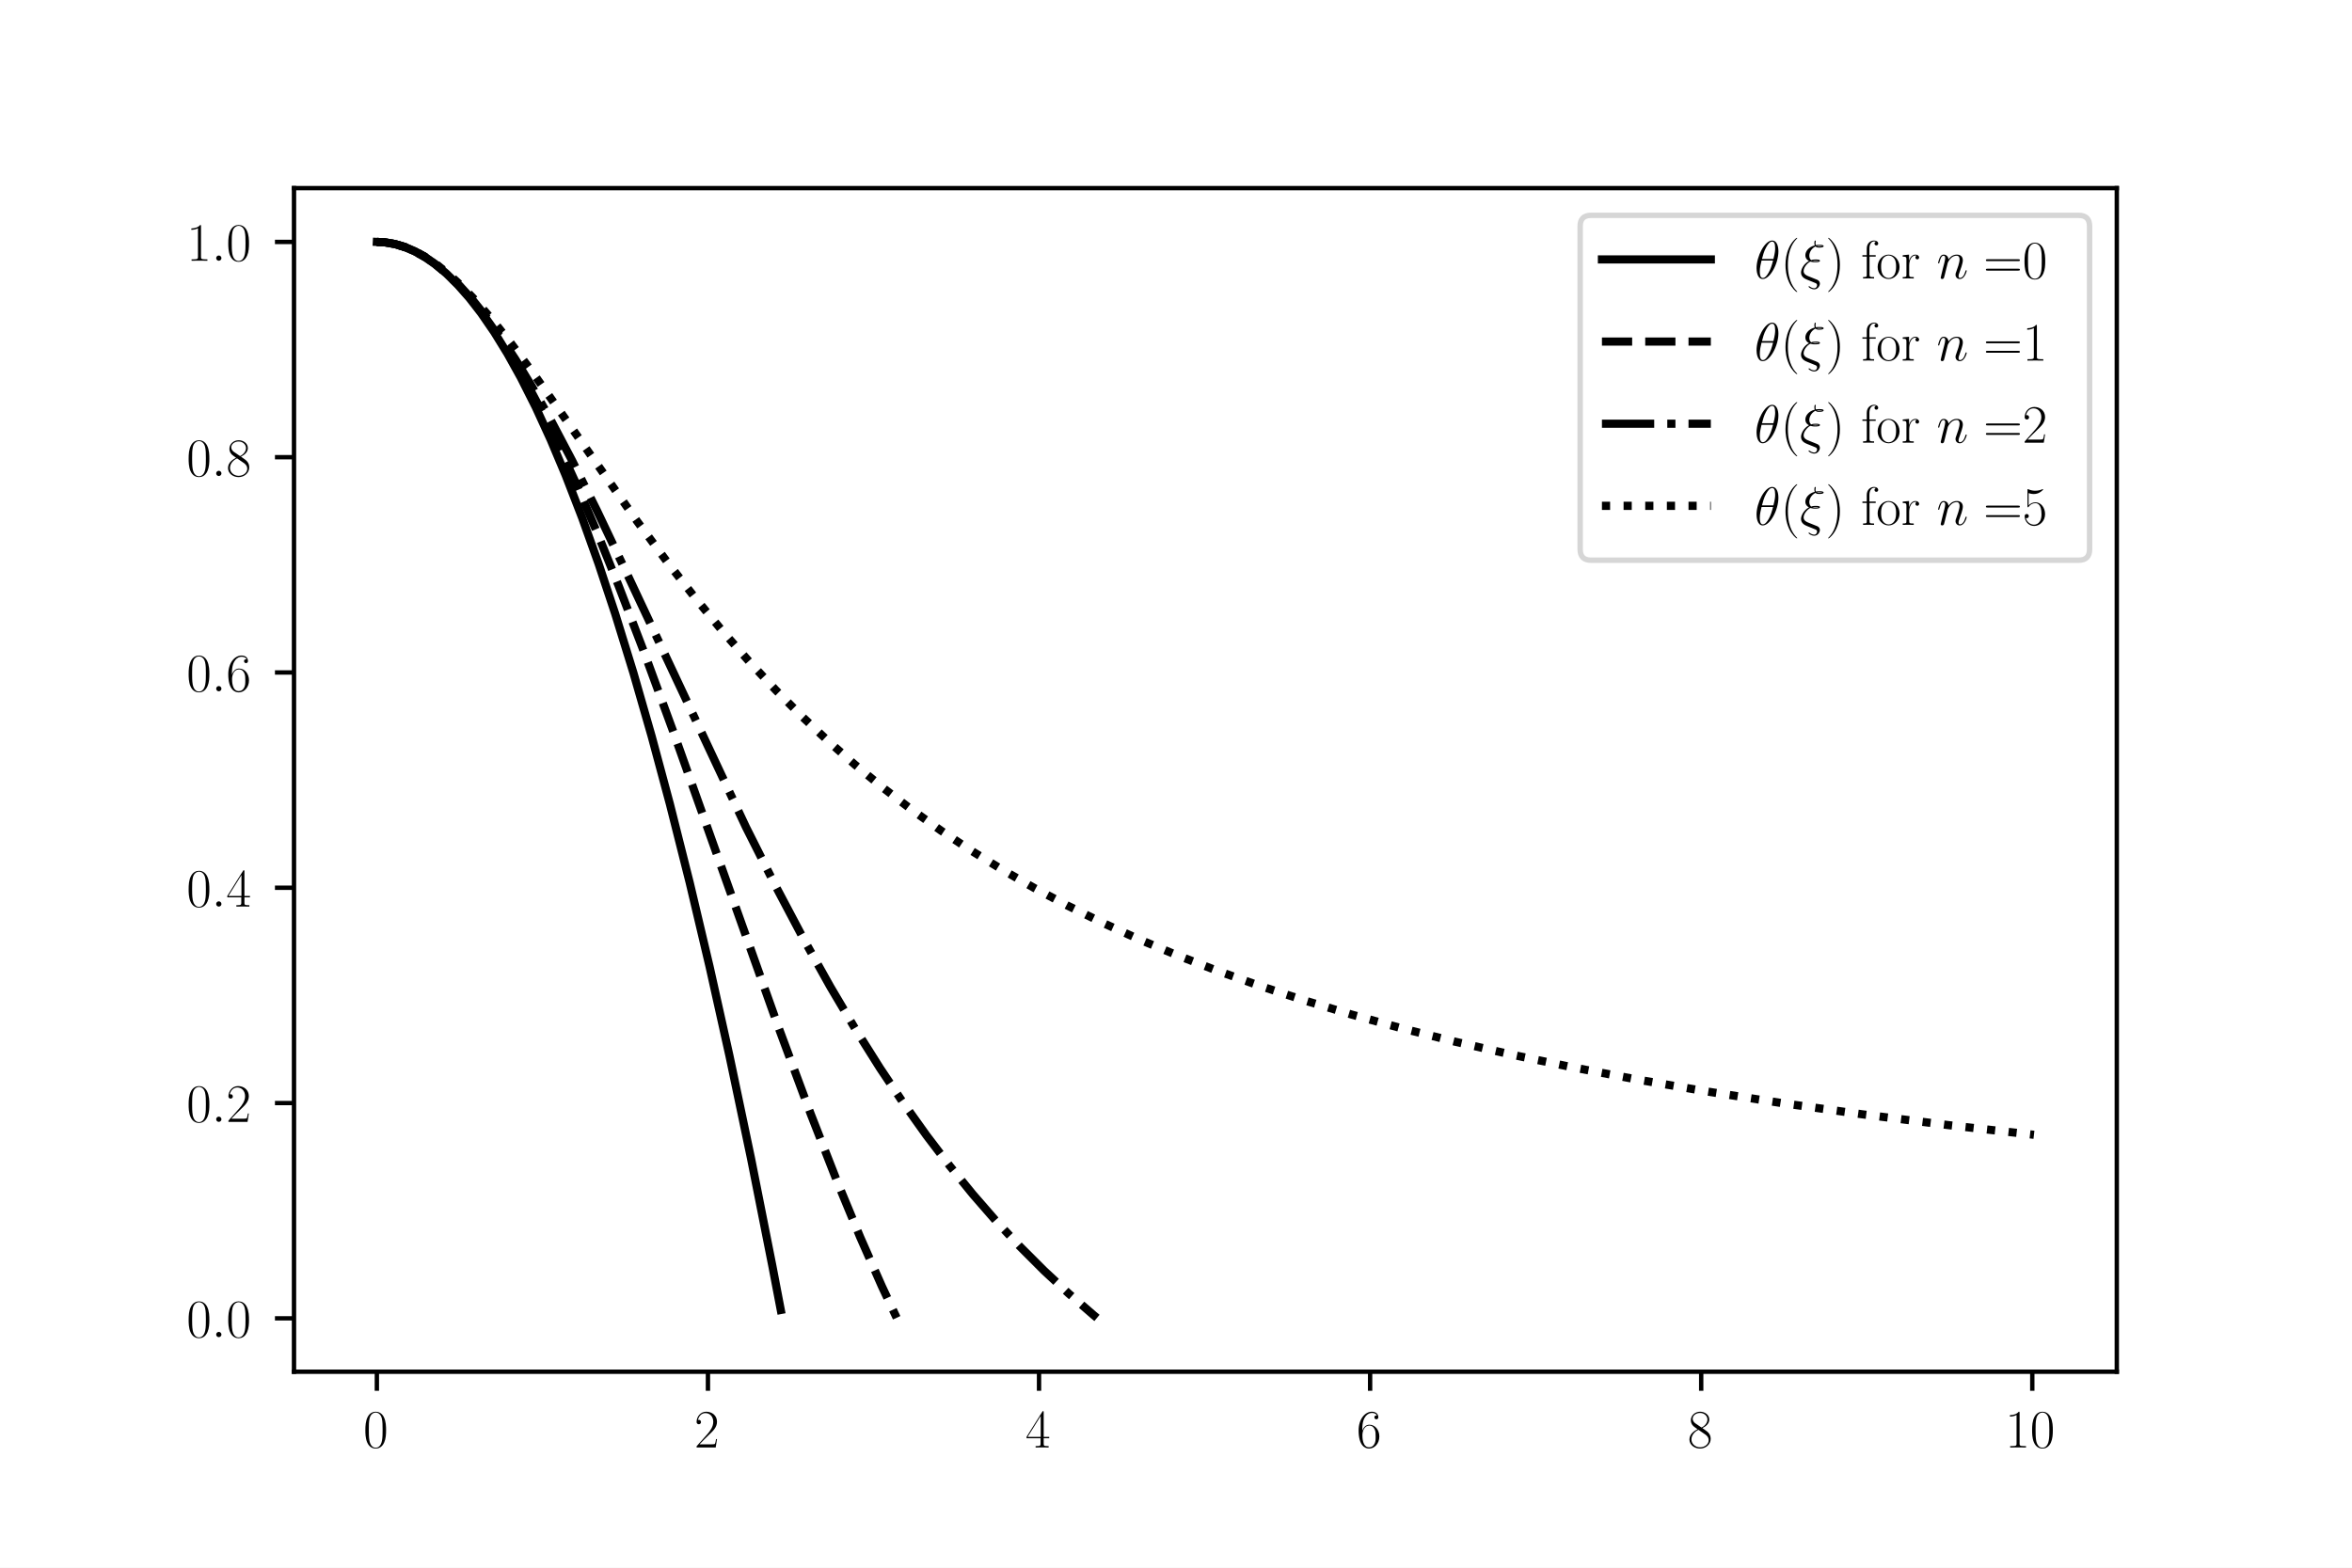
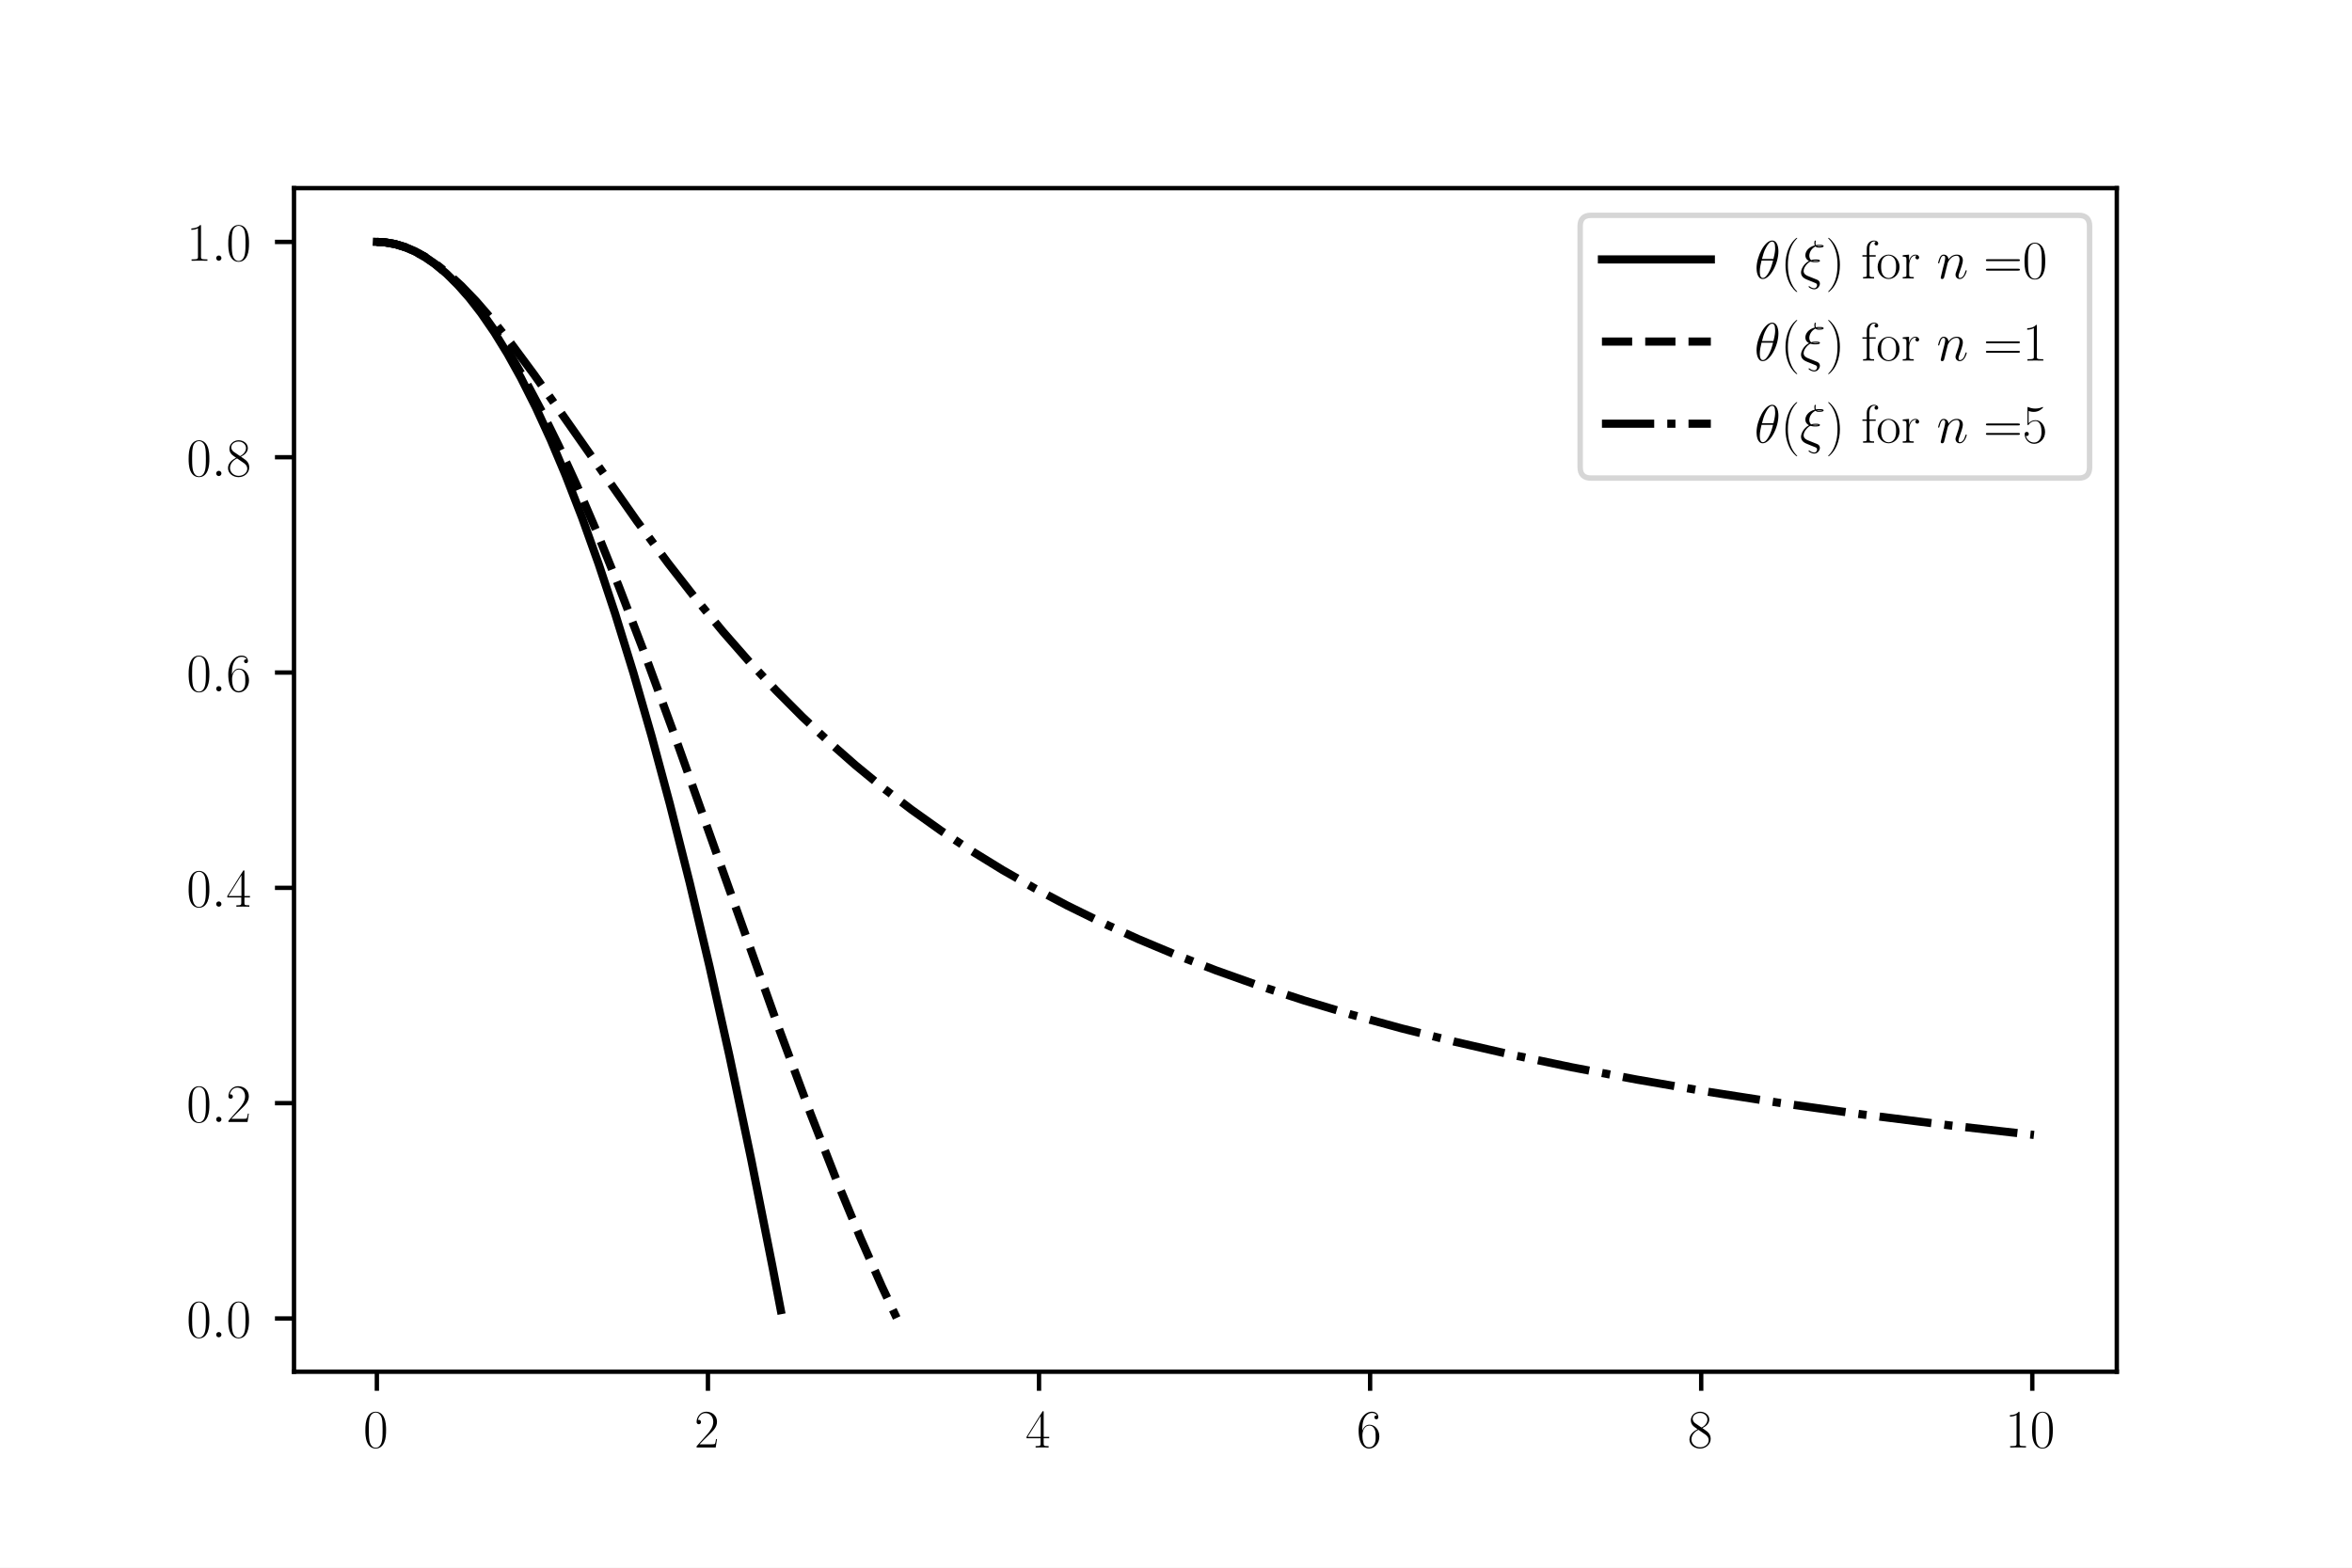
<svg xmlns="http://www.w3.org/2000/svg" xmlns:xlink="http://www.w3.org/1999/xlink" height="288pt" version="1.1" viewBox="0 0 432 288" width="432pt">
  <defs>
    <style type="text/css">*{stroke-linecap:butt;stroke-linejoin:round;}</style>
  </defs>
  <g id="figure_1">
    <g id="patch_1">
      <path d="M 0 288  L 432 288  L 432 0  L 0 0  z " style="fill:#ffffff;" />
    </g>
    <g id="axes_1">
      <g id="patch_2">
        <path d="M 54 252  L 388.8 252  L 388.8 34.56  L 54 34.56  z " style="fill:#ffffff;" />
      </g>
      <g id="matplotlib.axis_1">
        <g id="xtick_1">
          <g id="line2d_1">
            <defs>
-               <path d="M 0 0  L 0 3.5  " id="meb57f09330" style="stroke:#000000;stroke-width:0.8;" />
+               <path d="M 0 0  L 0 3.5  " id="m2f8c3d221b" style="stroke:#000000;stroke-width:0.8;" />
            </defs>
            <g>
-               <use style="stroke:#000000;stroke-width:0.8;" x="69.218" xlink:href="#meb57f09330" y="252" />
+               <use style="stroke:#000000;stroke-width:0.8;" x="69.218" xlink:href="#m2f8c3d221b" y="252" />
            </g>
          </g>
          <g id="text_1">
            <g transform="translate(66.72751 265.9185)scale(0.1 -0.1)">
              <defs>
                <path d="M 42 31.844  C 42 37.969 41.906 48.422 37.703 56.453  C 34 63.484 28.094 66 22.906 66  C 18.094 66 12 63.781 8.203 56.562  C 4.203 49.016 3.797 39.672 3.797 31.844  C 3.797 26.109 3.906 17.375 7 9.734  C 11.297 -0.609 19 -2 22.906 -2  C 27.5 -2 34.5 -0.109 38.594 9.438  C 41.594 16.375 42 24.5 42 31.844  z M 22.906 -0.406  C 16.5 -0.406 12.703 5.125 11.297 12.75  C 10.203 18.688 10.203 27.328 10.203 32.953  C 10.203 40.688 10.203 47.109 11.5 53.234  C 13.406 61.781 19 64.391 22.906 64.391  C 27 64.391 32.297 61.672 34.203 53.438  C 35.5 47.719 35.594 40.984 35.594 32.953  C 35.594 26.422 35.594 18.375 34.406 12.453  C 32.297 1.5 26.406 -0.406 22.906 -0.406  z " id="CMR17-48" />
              </defs>
              <use transform="scale(0.996264)" xlink:href="#CMR17-48" />
            </g>
          </g>
        </g>
        <g id="xtick_2">
          <g id="line2d_2">
            <g>
-               <use style="stroke:#000000;stroke-width:0.8;" x="130.03" xlink:href="#meb57f09330" y="252" />
+               <use style="stroke:#000000;stroke-width:0.8;" x="130.03" xlink:href="#m2f8c3d221b" y="252" />
            </g>
          </g>
          <g id="text_2">
            <g transform="translate(127.5394 265.9185)scale(0.1 -0.1)">
              <defs>
                <path d="M 41.703 15.469  L 39.906 15.469  C 38.906 8.391 38.094 7.188 37.703 6.594  C 37.203 5.797 30 5.797 28.594 5.797  L 9.406 5.797  C 13 9.688 20 16.766 28.5 24.938  C 34.594 30.719 41.703 37.5 41.703 47.391  C 41.703 59.188 32.297 66 21.797 66  C 10.797 66 4.094 56.297 4.094 47.297  C 4.094 43.391 7 42.891 8.203 42.891  C 9.203 42.891 12.203 43.484 12.203 46.984  C 12.203 50.094 9.594 51 8.203 51  C 7.594 51 7 50.891 6.594 50.688  C 8.5 59.188 14.297 63.391 20.406 63.391  C 29.094 63.391 34.797 56.5 34.797 47.391  C 34.797 38.703 29.703 31.219 24 24.734  L 4.094 2.297  L 4.094 0  L 39.297 0  z " id="CMR17-50" />
              </defs>
              <use transform="scale(0.996264)" xlink:href="#CMR17-50" />
            </g>
          </g>
        </g>
        <g id="xtick_3">
          <g id="line2d_3">
            <g>
-               <use style="stroke:#000000;stroke-width:0.8;" x="190.842" xlink:href="#meb57f09330" y="252" />
+               <use style="stroke:#000000;stroke-width:0.8;" x="190.842" xlink:href="#m2f8c3d221b" y="252" />
            </g>
          </g>
          <g id="text_3">
            <g transform="translate(188.3513 265.9185)scale(0.1 -0.1)">
              <defs>
                <path d="M 33.594 64.797  C 33.594 66.891 33.5 67 31.703 67  L 2 19.594  L 2 17  L 27.797 17  L 27.797 7.188  C 27.797 3.594 27.594 2.594 20.594 2.594  L 18.703 2.594  L 18.703 0  C 21.906 0.188 27.297 0.188 30.703 0.188  C 34.094 0.188 39.5 0.188 42.703 0  L 42.703 2.594  L 40.797 2.594  C 33.797 2.594 33.594 3.594 33.594 7.188  L 33.594 17  L 43.797 17  L 43.797 19.594  L 33.594 19.594  z M 28.094 58.172  L 28.094 19.594  L 4 19.594  z " id="CMR17-52" />
              </defs>
              <use transform="scale(0.996264)" xlink:href="#CMR17-52" />
            </g>
          </g>
        </g>
        <g id="xtick_4">
          <g id="line2d_4">
            <g>
-               <use style="stroke:#000000;stroke-width:0.8;" x="251.654" xlink:href="#meb57f09330" y="252" />
+               <use style="stroke:#000000;stroke-width:0.8;" x="251.654" xlink:href="#m2f8c3d221b" y="252" />
            </g>
          </g>
          <g id="text_4">
            <g transform="translate(249.1633 265.9185)scale(0.1 -0.1)">
              <defs>
                <path d="M 10.594 34.344  C 10.594 58 21.797 63.688 28.297 63.688  C 30.406 63.688 35.5 63.266 37.5 59.094  C 35.906 59.094 32.906 59.094 32.906 55.594  C 32.906 52.891 35.094 52 36.5 52  C 37.406 52 40.094 52.391 40.094 55.797  C 40.094 62.297 35.094 66 28.203 66  C 16.297 66 3.797 53.297 3.797 31.422  C 3.797 4.016 15.094 -2 23.094 -2  C 32.797 -2 42 6.734 42 20.234  C 42 32.828 33.906 42 23.703 42  C 17.594 42 13.094 37.969 10.594 30.922  z M 23.094 0.391  C 10.797 0.391 10.797 18.938 10.797 22.656  C 10.797 29.906 14.203 40.391 23.5 40.391  C 25.203 40.391 30.094 40.391 33.406 33.438  C 35.203 29.516 35.203 25.375 35.203 20.344  C 35.203 14.906 35.203 10.875 33.094 6.844  C 30.906 2.703 27.703 0.391 23.094 0.391  z " id="CMR17-54" />
              </defs>
              <use transform="scale(0.996264)" xlink:href="#CMR17-54" />
            </g>
          </g>
        </g>
        <g id="xtick_5">
          <g id="line2d_5">
            <g>
-               <use style="stroke:#000000;stroke-width:0.8;" x="312.466" xlink:href="#meb57f09330" y="252" />
+               <use style="stroke:#000000;stroke-width:0.8;" x="312.466" xlink:href="#m2f8c3d221b" y="252" />
            </g>
          </g>
          <g id="text_5">
            <g transform="translate(309.9752 265.9185)scale(0.1 -0.1)">
              <defs>
                <path d="M 27.203 35.766  C 33.5 38.969 39.906 43.797 39.906 51.531  C 39.906 60.688 31.094 66 23 66  C 13.906 66 5.906 59.375 5.906 50.234  C 5.906 47.719 6.5 43.391 10.406 39.578  C 11.406 38.578 15.594 35.562 18.297 33.656  C 13.797 31.344 3.297 25.812 3.297 14.766  C 3.297 4.406 13.094 -2 22.797 -2  C 33.5 -2 42.5 5.719 42.5 15.969  C 42.5 25.109 36.406 29.328 32.406 32.047  z M 14.094 44.609  C 13.297 45.109 9.297 48.219 9.297 52.938  C 9.297 59.078 15.594 63.688 22.797 63.688  C 30.703 63.688 36.5 58.062 36.5 51.531  C 36.5 42.188 26.094 36.859 25.594 36.859  C 25.5 36.859 25.406 36.859 24.594 37.469  z M 32.5 24  C 34 22.906 38.797 19.578 38.797 13.453  C 38.797 6.016 31.406 0.391 23 0.391  C 13.906 0.391 7 6.922 7 14.859  C 7 22.797 13.094 29.438 20 32.547  z " id="CMR17-56" />
              </defs>
              <use transform="scale(0.996264)" xlink:href="#CMR17-56" />
            </g>
          </g>
        </g>
        <g id="xtick_6">
          <g id="line2d_6">
            <g>
-               <use style="stroke:#000000;stroke-width:0.8;" x="373.278" xlink:href="#meb57f09330" y="252" />
+               <use style="stroke:#000000;stroke-width:0.8;" x="373.278" xlink:href="#m2f8c3d221b" y="252" />
            </g>
          </g>
          <g id="text_6">
            <g transform="translate(368.2964 265.9185)scale(0.1 -0.1)">
              <defs>
                <path d="M 26.594 63.797  C 26.594 65.891 26.5 66 25.094 66  C 21.203 61.359 15.297 59.891 9.703 59.688  C 9.406 59.688 8.906 59.688 8.797 59.5  C 8.703 59.297 8.703 59.094 8.703 57  C 11.797 57 17 57.594 21 59.984  L 21 7.297  C 21 3.797 20.797 2.594 12.203 2.594  L 9.203 2.594  L 9.203 0  C 14 0.094 19 0.188 23.797 0.188  C 28.594 0.188 33.594 0.094 38.406 0  L 38.406 2.594  L 35.406 2.594  C 26.797 2.594 26.594 3.688 26.594 7.297  z " id="CMR17-49" />
              </defs>
              <use transform="scale(0.996264)" xlink:href="#CMR17-49" />
              <use transform="translate(45.69048 0)scale(0.996264)" xlink:href="#CMR17-48" />
            </g>
          </g>
        </g>
      </g>
      <g id="matplotlib.axis_2">
        <g id="ytick_1">
          <g id="line2d_7">
            <defs>
-               <path d="M 0 0  L -3.5 0  " id="mfb235874ab" style="stroke:#000000;stroke-width:0.8;" />
+               <path d="M 0 0  L -3.5 0  " id="md28c4cf881" style="stroke:#000000;stroke-width:0.8;" />
            </defs>
            <g>
-               <use style="stroke:#000000;stroke-width:0.8;" x="54" xlink:href="#mfb235874ab" y="242.189" />
+               <use style="stroke:#000000;stroke-width:0.8;" x="54" xlink:href="#md28c4cf881" y="242.217" />
            </g>
          </g>
          <g id="text_7">
-             <g transform="translate(34.26992 245.648)scale(0.1 -0.1)">
+             <g transform="translate(34.26992 245.6759)scale(0.1 -0.1)">
              <defs>
                <path d="M 18.406 4.797  C 18.406 7.688 16 9.688 13.594 9.688  C 10.703 9.688 8.703 7.297 8.703 4.891  C 8.703 2 11.094 0 13.5 0  C 16.406 0 18.406 2.391 18.406 4.797  z " id="CMMI12-58" />
              </defs>
              <use transform="scale(0.996264)" xlink:href="#CMR17-48" />
              <use transform="translate(45.69048 0)scale(0.996264)" xlink:href="#CMMI12-58" />
              <use transform="translate(72.78765 0)scale(0.996264)" xlink:href="#CMR17-48" />
            </g>
          </g>
        </g>
        <g id="ytick_2">
          <g id="line2d_8">
            <g>
-               <use style="stroke:#000000;stroke-width:0.8;" x="54" xlink:href="#mfb235874ab" y="202.64" />
+               <use style="stroke:#000000;stroke-width:0.8;" x="54" xlink:href="#md28c4cf881" y="202.662" />
            </g>
          </g>
          <g id="text_8">
-             <g transform="translate(34.26992 206.099)scale(0.1 -0.1)">
+             <g transform="translate(34.26992 206.1213)scale(0.1 -0.1)">
              <use transform="scale(0.996264)" xlink:href="#CMR17-48" />
              <use transform="translate(45.69048 0)scale(0.996264)" xlink:href="#CMMI12-58" />
              <use transform="translate(72.78765 0)scale(0.996264)" xlink:href="#CMR17-50" />
            </g>
          </g>
        </g>
        <g id="ytick_3">
          <g id="line2d_9">
            <g>
-               <use style="stroke:#000000;stroke-width:0.8;" x="54" xlink:href="#mfb235874ab" y="163.091" />
+               <use style="stroke:#000000;stroke-width:0.8;" x="54" xlink:href="#md28c4cf881" y="163.107" />
            </g>
          </g>
          <g id="text_9">
-             <g transform="translate(34.26992 166.5499)scale(0.1 -0.1)">
+             <g transform="translate(34.26992 166.5667)scale(0.1 -0.1)">
              <use transform="scale(0.996264)" xlink:href="#CMR17-48" />
              <use transform="translate(45.69048 0)scale(0.996264)" xlink:href="#CMMI12-58" />
              <use transform="translate(72.78765 0)scale(0.996264)" xlink:href="#CMR17-52" />
            </g>
          </g>
        </g>
        <g id="ytick_4">
          <g id="line2d_10">
            <g>
-               <use style="stroke:#000000;stroke-width:0.8;" x="54" xlink:href="#mfb235874ab" y="123.542" />
+               <use style="stroke:#000000;stroke-width:0.8;" x="54" xlink:href="#md28c4cf881" y="123.553" />
            </g>
          </g>
          <g id="text_10">
-             <g transform="translate(34.26992 127.0009)scale(0.1 -0.1)">
+             <g transform="translate(34.26992 127.0121)scale(0.1 -0.1)">
              <use transform="scale(0.996264)" xlink:href="#CMR17-48" />
              <use transform="translate(45.69048 0)scale(0.996264)" xlink:href="#CMMI12-58" />
              <use transform="translate(72.78765 0)scale(0.996264)" xlink:href="#CMR17-54" />
            </g>
          </g>
        </g>
        <g id="ytick_5">
          <g id="line2d_11">
            <g>
-               <use style="stroke:#000000;stroke-width:0.8;" x="54" xlink:href="#mfb235874ab" y="83.993" />
+               <use style="stroke:#000000;stroke-width:0.8;" x="54" xlink:href="#md28c4cf881" y="83.998" />
            </g>
          </g>
          <g id="text_11">
-             <g transform="translate(34.26992 87.45191)scale(0.1 -0.1)">
+             <g transform="translate(34.26992 87.45749)scale(0.1 -0.1)">
              <use transform="scale(0.996264)" xlink:href="#CMR17-48" />
              <use transform="translate(45.69048 0)scale(0.996264)" xlink:href="#CMMI12-58" />
              <use transform="translate(72.78765 0)scale(0.996264)" xlink:href="#CMR17-56" />
            </g>
          </g>
        </g>
        <g id="ytick_6">
          <g id="line2d_12">
            <g>
-               <use style="stroke:#000000;stroke-width:0.8;" x="54" xlink:href="#mfb235874ab" y="44.444" />
+               <use style="stroke:#000000;stroke-width:0.8;" x="54" xlink:href="#md28c4cf881" y="44.444" />
            </g>
          </g>
          <g id="text_12">
            <g transform="translate(34.26992 47.90289)scale(0.1 -0.1)">
              <use transform="scale(0.996264)" xlink:href="#CMR17-49" />
              <use transform="translate(45.69048 0)scale(0.996264)" xlink:href="#CMMI12-58" />
              <use transform="translate(72.78765 0)scale(0.996264)" xlink:href="#CMR17-48" />
            </g>
          </g>
        </g>
      </g>
      <g id="line2d_13">
-         <path clip-path="url(#p474afdbda5)" d="M 69.218 44.444  L 70.738 44.525  L 72.563 44.842  L 74.387 45.396  L 76.212 46.187  L 78.036 47.215  L 79.86 48.481  L 81.989 50.257  L 84.117 52.357  L 86.246 54.779  L 88.374 57.524  L 90.806 61.057  L 93.239 65.012  L 95.671 69.389  L 98.408 74.817  L 101.144 80.779  L 103.881 87.275  L 106.922 95.119  L 109.962 103.622  L 113.003 112.784  L 116.347 123.624  L 119.692 135.261  L 123.037 147.696  L 126.685 162.171  L 130.334 177.595  L 133.983 193.969  L 137.936 212.777  L 141.888 232.7  L 143.409 240.659  L 143.409 240.659  " style="fill:none;stroke:#000000;stroke-linecap:square;stroke-width:1.5;" />
+         <path clip-path="url(#p49d74392de)" d="M 69.218 44.444  L 70.738 44.525  L 72.563 44.842  L 74.387 45.396  L 76.212 46.187  L 78.036 47.216  L 79.86 48.481  L 81.989 50.258  L 84.117 52.358  L 86.246 54.781  L 88.374 57.526  L 90.806 61.06  L 93.239 65.015  L 95.671 69.393  L 98.408 74.822  L 101.144 80.784  L 103.881 87.281  L 106.922 95.126  L 109.962 103.63  L 113.003 112.794  L 116.347 123.635  L 119.692 135.274  L 123.037 147.711  L 126.685 162.188  L 130.334 177.614  L 133.983 193.99  L 137.936 212.801  L 141.888 232.727  L 143.409 240.687  L 143.409 240.687  " style="fill:none;stroke:#000000;stroke-linecap:square;stroke-width:1.5;" />
      </g>
      <g id="line2d_14">
-         <path clip-path="url(#p474afdbda5)" d="M 69.218 44.444  L 70.738 44.525  L 72.563 44.842  L 74.387 45.395  L 76.212 46.182  L 78.036 47.204  L 79.86 48.456  L 81.989 50.206  L 84.117 52.262  L 86.246 54.618  L 88.678 57.669  L 91.11 61.091  L 93.847 65.369  L 96.584 70.079  L 99.624 75.792  L 102.665 81.978  L 106.009 89.285  L 109.658 97.798  L 113.611 107.577  L 118.172 119.46  L 123.645 134.36  L 131.854 157.455  L 143.105 189.047  L 148.882 204.582  L 153.747 217.025  L 158.004 227.305  L 161.956 236.259  L 164.693 242.088  L 164.693 242.088  " style="fill:none;stroke:#000000;stroke-dasharray:5.55,2.4;stroke-dashoffset:0;stroke-width:1.5;" />
+         <path clip-path="url(#p49d74392de)" d="M 69.218 44.444  L 70.738 44.525  L 72.563 44.842  L 74.387 45.395  L 76.212 46.183  L 78.036 47.204  L 79.86 48.457  L 81.989 50.207  L 84.117 52.263  L 86.246 54.62  L 88.678 57.671  L 91.11 61.094  L 93.847 65.372  L 96.584 70.082  L 99.624 75.796  L 102.665 81.983  L 106.009 89.291  L 109.658 97.805  L 113.611 107.586  L 118.172 119.471  L 123.645 134.373  L 131.854 157.471  L 143.105 189.067  L 148.882 204.605  L 153.747 217.049  L 158.004 227.331  L 161.956 236.286  L 164.693 242.116  L 164.693 242.116  " style="fill:none;stroke:#000000;stroke-dasharray:5.55,2.4;stroke-dashoffset:0;stroke-width:1.5;" />
      </g>
      <g id="line2d_15">
-         <path clip-path="url(#p474afdbda5)" d="M 69.218 44.444  L 70.738 44.525  L 72.563 44.842  L 74.387 45.393  L 76.212 46.178  L 78.036 47.192  L 80.164 48.66  L 82.293 50.427  L 84.421 52.481  L 86.854 55.168  L 89.286 58.198  L 92.023 61.988  L 94.759 66.153  L 97.8 71.177  L 101.144 77.127  L 105.097 84.642  L 109.658 93.822  L 115.435 105.983  L 137.023 151.97  L 142.497 162.849  L 147.666 172.618  L 152.531 181.317  L 157.091 189.013  L 161.652 196.256  L 165.909 202.609  L 170.166 208.575  L 174.423 214.166  L 178.68 219.398  L 182.936 224.288  L 187.193 228.856  L 191.754 233.417  L 196.315 237.659  L 200.876 241.61  L 201.484 242.116  L 201.484 242.116  " style="fill:none;stroke:#000000;stroke-dasharray:9.6,2.4,1.5,2.4;stroke-dashoffset:0;stroke-width:1.5;" />
-       </g>
-       <g id="line2d_16">
-         <path clip-path="url(#p474afdbda5)" d="M 69.218 44.444  L 70.738 44.525  L 72.563 44.841  L 74.387 45.389  L 76.212 46.164  L 78.036 47.158  L 80.164 48.581  L 82.293 50.269  L 84.725 52.496  L 87.462 55.337  L 90.502 58.85  L 93.847 63.063  L 98.104 68.81  L 104.185 77.449  L 116.956 95.676  L 122.733 103.485  L 127.902 110.113  L 132.767 116.009  L 137.632 121.565  L 142.497 126.784  L 147.361 131.674  L 152.226 136.252  L 157.091 140.534  L 162.26 144.781  L 167.429 148.738  L 172.902 152.637  L 178.376 156.262  L 184.153 159.815  L 189.93 163.114  L 196.011 166.336  L 202.396 169.471  L 209.086 172.507  L 216.079 175.439  L 223.376 178.261  L 231.282 181.075  L 239.492 183.758  L 248.309 186.401  L 257.431 188.904  L 267.161 191.345  L 277.499 193.714  L 288.749 196.059  L 300.608 198.304  L 313.378 200.494  L 327.061 202.616  L 341.96 204.698  L 358.075 206.72  L 373.582 208.473  L 373.582 208.473  " style="fill:none;stroke:#000000;stroke-dasharray:1.5,2.475;stroke-dashoffset:0;stroke-width:1.5;" />
+         <path clip-path="url(#p49d74392de)" d="M 69.218 44.444  L 70.738 44.525  L 72.563 44.841  L 74.387 45.389  L 76.212 46.164  L 78.036 47.159  L 80.164 48.582  L 82.293 50.27  L 84.725 52.497  L 87.462 55.339  L 90.502 58.852  L 93.847 63.066  L 98.104 68.814  L 104.185 77.454  L 116.956 95.683  L 122.733 103.494  L 127.902 110.122  L 132.767 116.019  L 137.632 121.576  L 142.497 126.795  L 147.361 131.686  L 152.226 136.265  L 157.091 140.547  L 162.26 144.795  L 167.429 148.753  L 172.902 152.653  L 178.376 156.277  L 184.153 159.831  L 189.93 163.13  L 196.011 166.354  L 202.396 169.488  L 209.086 172.525  L 216.079 175.457  L 223.376 178.28  L 231.282 181.094  L 239.492 183.778  L 248.309 186.421  L 257.431 188.924  L 267.161 191.366  L 277.499 193.735  L 288.749 196.081  L 300.608 198.326  L 313.378 200.517  L 327.061 202.638  L 341.96 204.721  L 358.075 206.743  L 373.582 208.497  L 373.582 208.497  " style="fill:none;stroke:#000000;stroke-dasharray:9.6,2.4,1.5,2.4;stroke-dashoffset:0;stroke-width:1.5;" />
      </g>
      <g id="patch_3">
        <path d="M 54 252  L 54 34.56  " style="fill:none;stroke:#000000;stroke-linecap:square;stroke-linejoin:miter;stroke-width:0.8;" />
      </g>
      <g id="patch_4">
        <path d="M 388.8 252  L 388.8 34.56  " style="fill:none;stroke:#000000;stroke-linecap:square;stroke-linejoin:miter;stroke-width:0.8;" />
      </g>
      <g id="patch_5">
        <path d="M 54 252  L 388.8 252  " style="fill:none;stroke:#000000;stroke-linecap:square;stroke-linejoin:miter;stroke-width:0.8;" />
      </g>
      <g id="patch_6">
        <path d="M 54 34.56  L 388.8 34.56  " style="fill:none;stroke:#000000;stroke-linecap:square;stroke-linejoin:miter;stroke-width:0.8;" />
      </g>
      <g id="legend_1">
        <g id="patch_7">
-           <path d="M 292.234 102.916  L 381.8 102.916  Q 383.8 102.916 383.8 100.916  L 383.8 41.56  Q 383.8 39.56 381.8 39.56  L 292.234 39.56  Q 290.234 39.56 290.234 41.56  L 290.234 100.916  Q 290.234 102.916 292.234 102.916  z " style="fill:#ffffff;opacity:0.8;stroke:#cccccc;stroke-linejoin:miter;" />
-         </g>
-         <g id="line2d_17">
+           <path d="M 292.234 87.827  L 381.8 87.827  Q 383.8 87.827 383.8 85.827  L 383.8 41.56  Q 383.8 39.56 381.8 39.56  L 292.234 39.56  Q 290.234 39.56 290.234 41.56  L 290.234 85.827  Q 290.234 87.827 292.234 87.827  z " style="fill:#ffffff;opacity:0.8;stroke:#cccccc;stroke-linejoin:miter;" />
+         </g>
+         <g id="line2d_16">
          <path d="M 294.234 47.658  L 314.234 47.658  " style="fill:none;stroke:#000000;stroke-linecap:square;stroke-width:1.5;" />
        </g>
-         <g id="line2d_18" />
+         <g id="line2d_17" />
        <g id="text_13">
          <g transform="translate(322.234 51.15844)scale(0.1 -0.1)">
            <defs>
              <path d="M 44.297 50  C 44.297 60.141 41.094 70 32.906 70  C 18.906 70 4 40.859 4 18.984  C 4 14.406 5 -1 15.5 -1  C 29.094 -1 44.297 27.422 44.297 50  z M 14 36  C 15.5 41.859 17.594 50.203 21.594 57.266  C 24.906 63.219 28.406 67.984 32.797 67.984  C 36.094 67.984 38.297 65.203 38.297 55.672  C 38.297 52.094 38 47.125 35.094 36  z M 34.406 33  C 31.906 23.25 29.797 17 26.203 10.734  C 23.297 5.656 19.797 1 15.594 1  C 12.5 1 10 3.375 10 13.219  C 10 19.672 11.594 26.438 13.203 33  z " id="CMMI12-18" />
              <path d="M 30.594 -24.406  C 30.594 -24.312 30.594 -24.109 30.297 -23.812  C 25.703 -19.109 13.406 -6.297 13.406 24.938  C 13.406 56.172 25.5 68.875 30.406 73.891  C 30.406 73.984 30.594 74.188 30.594 74.484  C 30.594 74.797 30.297 75 29.906 75  C 28.797 75 20.297 67.578 15.406 56.562  C 10.406 45.453 9 34.656 9 25.047  C 9 17.828 9.703 5.625 15.703 -7.297  C 20.5 -17.703 28.703 -25 29.906 -25  C 30.406 -25 30.594 -24.812 30.594 -24.406  z " id="CMR17-40" />
              <path d="M 26.094 0  L 15.594 4.234  C 13 5.234 7 7.656 7 13.688  C 7 22.344 17.5 31.094 19.594 31.094  C 19.797 31.094 20.703 30.891 21 30.797  C 23.703 29.984 26.297 29.984 28.094 29.984  C 31.203 29.984 37.094 29.984 37.094 32.641  C 37.094 34.688 33.5 35 29.203 35  C 27.203 35 24.5 35 20.906 33.797  C 18.5 35.797 17.5 39.016 17.5 42.031  C 17.5 47.547 21.094 55.391 29 59.062  C 30.797 57 33.203 57 35.297 57  C 37.797 57 43.906 57 43.906 59.641  C 43.906 62 39.094 62 35.906 62  C 33.906 62 32.406 62 29.594 61.5  C 29.094 62.75 29 62.953 29 65.312  C 29 67.234 29.406 68.688 29.406 68.984  C 29.406 69.594 28.906 70 28.406 70  C 26.797 70 26.797 66.172 26.797 65.312  C 26.797 63.812 26.906 62.312 27.5 61  C 15.5 57.891 10.203 49.359 10.203 42.828  C 10.203 36.797 14.203 33.5 16.906 32.281  C 6.594 26.766 2.203 16.516 2.203 11.078  C 2.203 2.312 10.094 -0.797 13.703 -2.312  L 22.703 -5.938  C 25.203 -6.844 29.297 -8.547 30 -8.953  C 31 -9.656 31.797 -10.859 31.797 -12.469  C 31.797 -14.594 30.203 -18 26.703 -18  C 25.203 -18 21.906 -17.609 18.297 -14.891  C 17.594 -14.281 17.5 -14.188 17.094 -14.188  C 16.594 -14.188 16.094 -14.594 16.094 -15.188  C 16.094 -16.297 21.297 -20 26.703 -20  C 33.094 -20 37 -13.781 37 -9.453  C 37 -6.328 35.297 -3.812 32.094 -2.406  z M 31.203 59.641  C 32.906 60 34.703 60 36 60  C 39.297 60 39.594 59.922 41.594 59.562  C 40.406 59.203 39.594 59 35.406 59  C 33.5 59 32.297 59 31.203 59.641  z M 23.297 32.562  C 25.703 33 27.906 33 29.094 33  C 32.406 33 32.594 32.922 34.797 32.562  C 33.703 32.203 32.797 32 28.5 32  C 26.094 32 25.094 32 23.297 32.562  z " id="CMMI12-24" />
              <path d="M 26.297 24.938  C 26.297 32.141 25.594 44.359 19.594 57.266  C 14.797 67.688 6.594 75 5.406 75  C 5.094 75 4.703 74.891 4.703 74.391  C 4.703 74.188 4.797 74.094 4.906 73.891  C 9.703 68.875 21.906 56.172 21.906 25.047  C 21.906 -6.188 9.797 -18.906 4.906 -23.906  C 4.797 -24.109 4.703 -24.203 4.703 -24.406  C 4.703 -24.906 5.094 -25 5.406 -25  C 6.5 -25 15 -17.609 19.906 -6.594  C 24.906 4.516 26.297 15.328 26.297 24.938  z " id="CMR17-41" />
              <path d="M 15.297 40.391  L 26.703 40.391  L 26.703 43  L 15.094 43  L 15.094 55.297  C 15.094 63.688 19.297 68.391 23.594 68.391  C 24.906 68.391 26.406 68.172 27.406 67.797  C 26.594 67.594 24.5 66.891 24.5 64.391  C 24.5 61.797 26.5 61 27.906 61  C 29.297 61 31.297 61.797 31.297 64.391  C 31.297 68.016 27.703 70 23.703 70  C 18 70 10.203 65.797 10.203 55.094  L 10.203 43  L 2.203 43  L 2.203 40.391  L 10.203 40.391  L 10.203 6.891  C 10.203 3.094 9.797 2.594 3.406 2.594  L 3.406 0  C 5.797 0.188 10.406 0.188 13 0.188  C 15.906 0.188 21 0.188 23.703 0  L 23.703 2.594  C 16.5 2.594 15.297 2.594 15.297 7.094  z " id="CMR17-102" />
              <path d="M 43.094 21.188  C 43.094 34 33.797 44 22.906 44  C 12 44 2.703 34 2.703 21.188  C 2.703 8.594 12 -1 22.906 -1  C 33.797 -1 43.094 8.594 43.094 21.188  z M 22.906 0.797  C 18.203 0.797 14.203 3.594 11.906 7.5  C 9.406 12 9.094 17.594 9.094 22  C 9.094 26.188 9.297 31.391 11.906 35.891  C 13.906 39.188 17.797 42.391 22.906 42.391  C 27.406 42.391 31.203 39.891 33.594 36.391  C 36.703 31.688 36.703 25.094 36.703 22  C 36.703 18.094 36.5 12.094 33.797 7.297  C 31 2.688 26.703 0.797 22.906 0.797  z " id="CMR17-111" />
              <path d="M 15 23.703  C 15 33.344 19.094 42.391 26.594 42.391  C 27.297 42.391 28 42.297 28.703 41.984  C 28.703 41.984 26.5 41.281 26.5 38.672  C 26.5 36.266 28.406 35.266 29.906 35.266  C 31.094 35.266 33.297 35.969 33.297 38.781  C 33.297 41.984 30.094 44 26.703 44  C 19.094 44 15.797 36.562 14.797 33.047  L 14.703 33.047  L 14.703 44  L 3.094 42.891  L 3.094 40.281  C 9 40.281 9.906 39.688 9.906 34.859  L 9.906 6.922  C 9.906 3.094 9.5 2.594 3.094 2.594  L 3.094 0  C 5.5 0.188 10.094 0.188 12.703 0.188  C 15.594 0.188 20.703 0.188 23.406 0  L 23.406 2.594  C 16.203 2.594 15 2.594 15 7.109  z " id="CMR17-114" />
              <path d="M 20.594 29.219  C 20.797 29.828 23.297 34.812 27 38  C 29.594 40.391 33 41.984 36.906 41.984  C 40.906 41.984 42.297 39 42.297 35.016  C 42.297 29.328 38.203 17.953 36.203 12.562  C 35.297 10.172 34.797 8.875 34.797 7.078  C 34.797 2.594 37.906 -1 42.703 -1  C 52 -1 55.5 13.656 55.5 14.266  C 55.5 14.766 55.094 15.156 54.5 15.156  C 53.594 15.156 53.5 14.859 53 13.156  C 50.703 4.984 46.906 1 43 1  C 42 1 40.406 1.094 40.406 4.281  C 40.406 6.781 41.5 9.766 42.094 11.172  C 44.094 16.656 48.297 27.828 48.297 33.516  C 48.297 39.5 44.797 44 37.203 44  C 28.297 44 23.594 37.703 21.797 35.203  C 21.5 40.891 17.406 44 13 44  C 9.797 44 7.594 42.094 5.906 38.703  C 4.094 35.109 2.703 29.125 2.703 28.719  C 2.703 28.328 3.094 27.828 3.797 27.828  C 4.594 27.828 4.703 27.922 5.297 30.219  C 6.906 36.312 8.703 41.984 12.703 41.984  C 15 41.984 15.797 40.391 15.797 37.406  C 15.797 35.203 14.797 31.312 14.094 28.234  L 11.297 17.453  C 10.906 15.562 9.797 11.062 9.297 9.266  C 8.594 6.672 7.5 1.984 7.5 1.484  C 7.5 0.094 8.594 -1 10.094 -1  C 11.297 -1 12.703 -0.406 13.5 1.094  C 13.703 1.594 14.594 5.078 15.094 7.078  L 17.297 16.062  z " id="CMMI12-110" />
              <path d="M 64.297 32  C 65.797 32 67.297 32 67.297 33.688  C 67.297 35.5 65.594 35.5 63.906 35.5  L 8 35.5  C 6.297 35.5 4.594 35.5 4.594 33.688  C 4.594 32 6.094 32 7.594 32  z M 63.906 14.484  C 65.594 14.484 67.297 14.484 67.297 16.297  C 67.297 18 65.797 18 64.297 18  L 7.594 18  C 6.094 18 4.594 18 4.594 16.297  C 4.594 14.484 6.297 14.484 8 14.484  z " id="CMR17-61" />
            </defs>
            <use transform="scale(0.996264)" xlink:href="#CMMI12-18" />
            <use transform="translate(48.16951 0)scale(0.996264)" xlink:href="#CMR17-40" />
            <use transform="translate(83.45028 0)scale(0.996264)" xlink:href="#CMMI12-24" />
            <use transform="translate(130.8706 0)scale(0.996264)" xlink:href="#CMR17-41" />
            <use transform="translate(196.2273 0)scale(0.996264)" xlink:href="#CMR17-102" />
            <use transform="translate(223.7009 0)scale(0.996264)" xlink:href="#CMR17-111" />
            <use transform="translate(269.3913 0)scale(0.996264)" xlink:href="#CMR17-114" />
            <use transform="translate(334.7481 0)scale(0.996264)" xlink:href="#CMMI12-110" />
            <use transform="translate(420.6521 0)scale(0.996264)" xlink:href="#CMR17-61" />
            <use transform="translate(492.3669 0)scale(0.996264)" xlink:href="#CMR17-48" />
          </g>
        </g>
-         <g id="line2d_19">
+         <g id="line2d_18">
          <path d="M 294.234 62.748  L 314.234 62.748  " style="fill:none;stroke:#000000;stroke-dasharray:5.55,2.4;stroke-dashoffset:0;stroke-width:1.5;" />
        </g>
-         <g id="line2d_20" />
+         <g id="line2d_19" />
        <g id="text_14">
          <g transform="translate(322.234 66.24753)scale(0.1 -0.1)">
            <use transform="scale(0.996264)" xlink:href="#CMMI12-18" />
            <use transform="translate(48.16951 0)scale(0.996264)" xlink:href="#CMR17-40" />
            <use transform="translate(83.45028 0)scale(0.996264)" xlink:href="#CMMI12-24" />
            <use transform="translate(130.8706 0)scale(0.996264)" xlink:href="#CMR17-41" />
            <use transform="translate(196.2273 0)scale(0.996264)" xlink:href="#CMR17-102" />
            <use transform="translate(223.7009 0)scale(0.996264)" xlink:href="#CMR17-111" />
            <use transform="translate(269.3913 0)scale(0.996264)" xlink:href="#CMR17-114" />
            <use transform="translate(334.7481 0)scale(0.996264)" xlink:href="#CMMI12-110" />
            <use transform="translate(420.6521 0)scale(0.996264)" xlink:href="#CMR17-61" />
            <use transform="translate(492.3669 0)scale(0.996264)" xlink:href="#CMR17-49" />
          </g>
        </g>
-         <g id="line2d_21">
+         <g id="line2d_20">
          <path d="M 294.234 77.837  L 314.234 77.837  " style="fill:none;stroke:#000000;stroke-dasharray:9.6,2.4,1.5,2.4;stroke-dashoffset:0;stroke-width:1.5;" />
        </g>
-         <g id="line2d_22" />
+         <g id="line2d_21" />
        <g id="text_15">
          <g transform="translate(322.234 81.33663)scale(0.1 -0.1)">
-             <use transform="scale(0.996264)" xlink:href="#CMMI12-18" />
-             <use transform="translate(48.16951 0)scale(0.996264)" xlink:href="#CMR17-40" />
-             <use transform="translate(83.45028 0)scale(0.996264)" xlink:href="#CMMI12-24" />
-             <use transform="translate(130.8706 0)scale(0.996264)" xlink:href="#CMR17-41" />
-             <use transform="translate(196.2273 0)scale(0.996264)" xlink:href="#CMR17-102" />
-             <use transform="translate(223.7009 0)scale(0.996264)" xlink:href="#CMR17-111" />
-             <use transform="translate(269.3913 0)scale(0.996264)" xlink:href="#CMR17-114" />
-             <use transform="translate(334.7481 0)scale(0.996264)" xlink:href="#CMMI12-110" />
-             <use transform="translate(420.6521 0)scale(0.996264)" xlink:href="#CMR17-61" />
-             <use transform="translate(492.3669 0)scale(0.996264)" xlink:href="#CMR17-50" />
-           </g>
-         </g>
-         <g id="line2d_23">
-           <path d="M 294.234 92.926  L 314.234 92.926  " style="fill:none;stroke:#000000;stroke-dasharray:1.5,2.475;stroke-dashoffset:0;stroke-width:1.5;" />
-         </g>
-         <g id="line2d_24" />
-         <g id="text_16">
-           <g transform="translate(322.234 96.42573)scale(0.1 -0.1)">
            <defs>
              <path d="M 11.406 58.594  C 12.406 58.188 16.5 56.891 20.703 56.891  C 30 56.891 35.094 61.891 38 64.688  C 38 65.484 38 66 37.406 66  C 37.297 66 37.094 66 36.297 65.594  C 32.797 64.094 28.703 63 23.703 63  C 20.703 63 16.203 63.359 11.297 65.484  C 10.203 66 10 66 9.906 66  C 9.406 66 9.297 65.891 9.297 63.906  L 9.297 34.859  C 9.297 33.016 9.297 32.5 10.297 32.5  C 10.797 32.5 11 32.703 11.5 33.422  C 14.703 38.047 19.094 40 24.094 40  C 27.594 40 35.094 37.734 35.094 20.203  C 35.094 16.984 35.094 11.188 32.094 6.594  C 29.594 2.484 25.703 0.391 21.406 0.391  C 14.797 0.391 8.094 4.984 6.297 12.688  C 6.703 12.594 7.5 12.391 7.906 12.391  C 9.203 12.391 11.703 13.094 11.703 16.188  C 11.703 18.891 9.797 20 7.906 20  C 5.594 20 4.094 18.594 4.094 15.797  C 4.094 7.094 11 -2 21.594 -2  C 31.906 -2 41.703 6.891 41.703 19.797  C 41.703 32.094 33.906 41.594 24.203 41.594  C 19.094 41.594 14.797 39.688 11.406 36  z " id="CMR17-53" />
            </defs>
            <use transform="scale(0.996264)" xlink:href="#CMMI12-18" />
            <use transform="translate(48.16951 0)scale(0.996264)" xlink:href="#CMR17-40" />
            <use transform="translate(83.45028 0)scale(0.996264)" xlink:href="#CMMI12-24" />
            <use transform="translate(130.8706 0)scale(0.996264)" xlink:href="#CMR17-41" />
            <use transform="translate(196.2273 0)scale(0.996264)" xlink:href="#CMR17-102" />
            <use transform="translate(223.7009 0)scale(0.996264)" xlink:href="#CMR17-111" />
            <use transform="translate(269.3913 0)scale(0.996264)" xlink:href="#CMR17-114" />
            <use transform="translate(334.7481 0)scale(0.996264)" xlink:href="#CMMI12-110" />
            <use transform="translate(420.6521 0)scale(0.996264)" xlink:href="#CMR17-61" />
            <use transform="translate(492.3669 0)scale(0.996264)" xlink:href="#CMR17-53" />
          </g>
        </g>
      </g>
    </g>
  </g>
  <defs>
-     <clipPath id="p474afdbda5">
+     <clipPath id="p49d74392de">
      <rect height="217.44" width="334.8" x="54" y="34.56" />
    </clipPath>
  </defs>
</svg>
